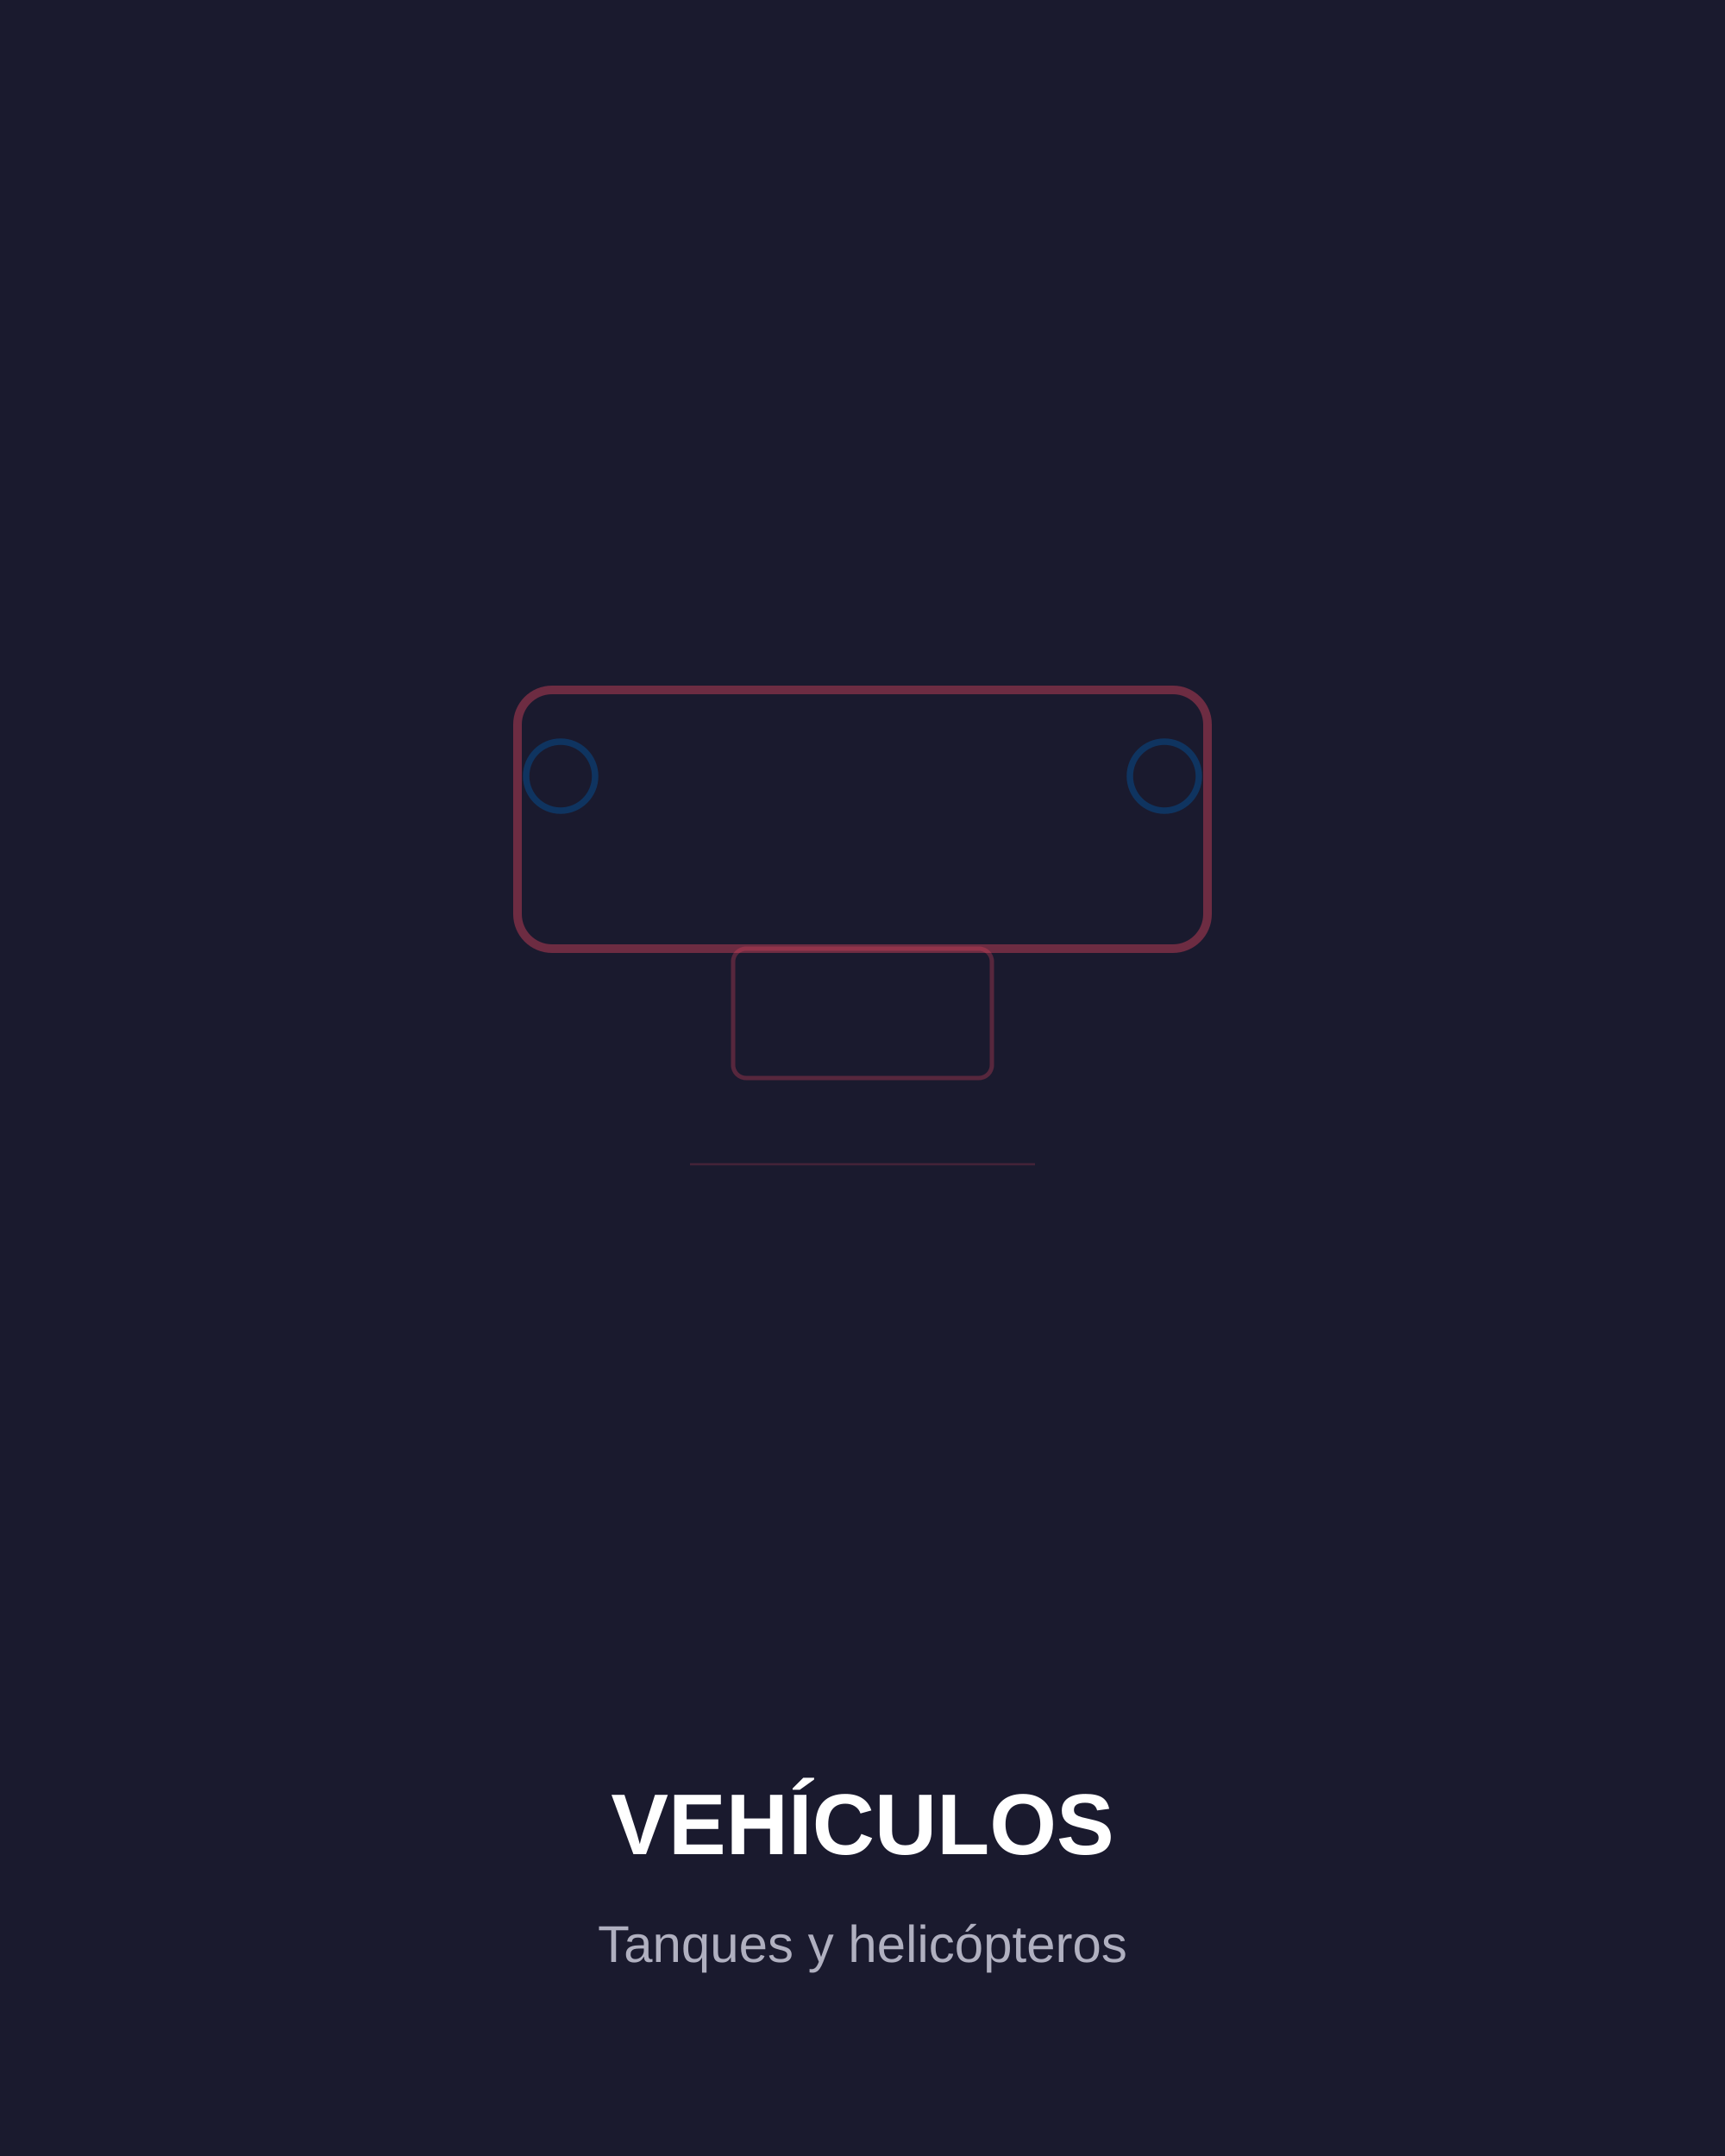
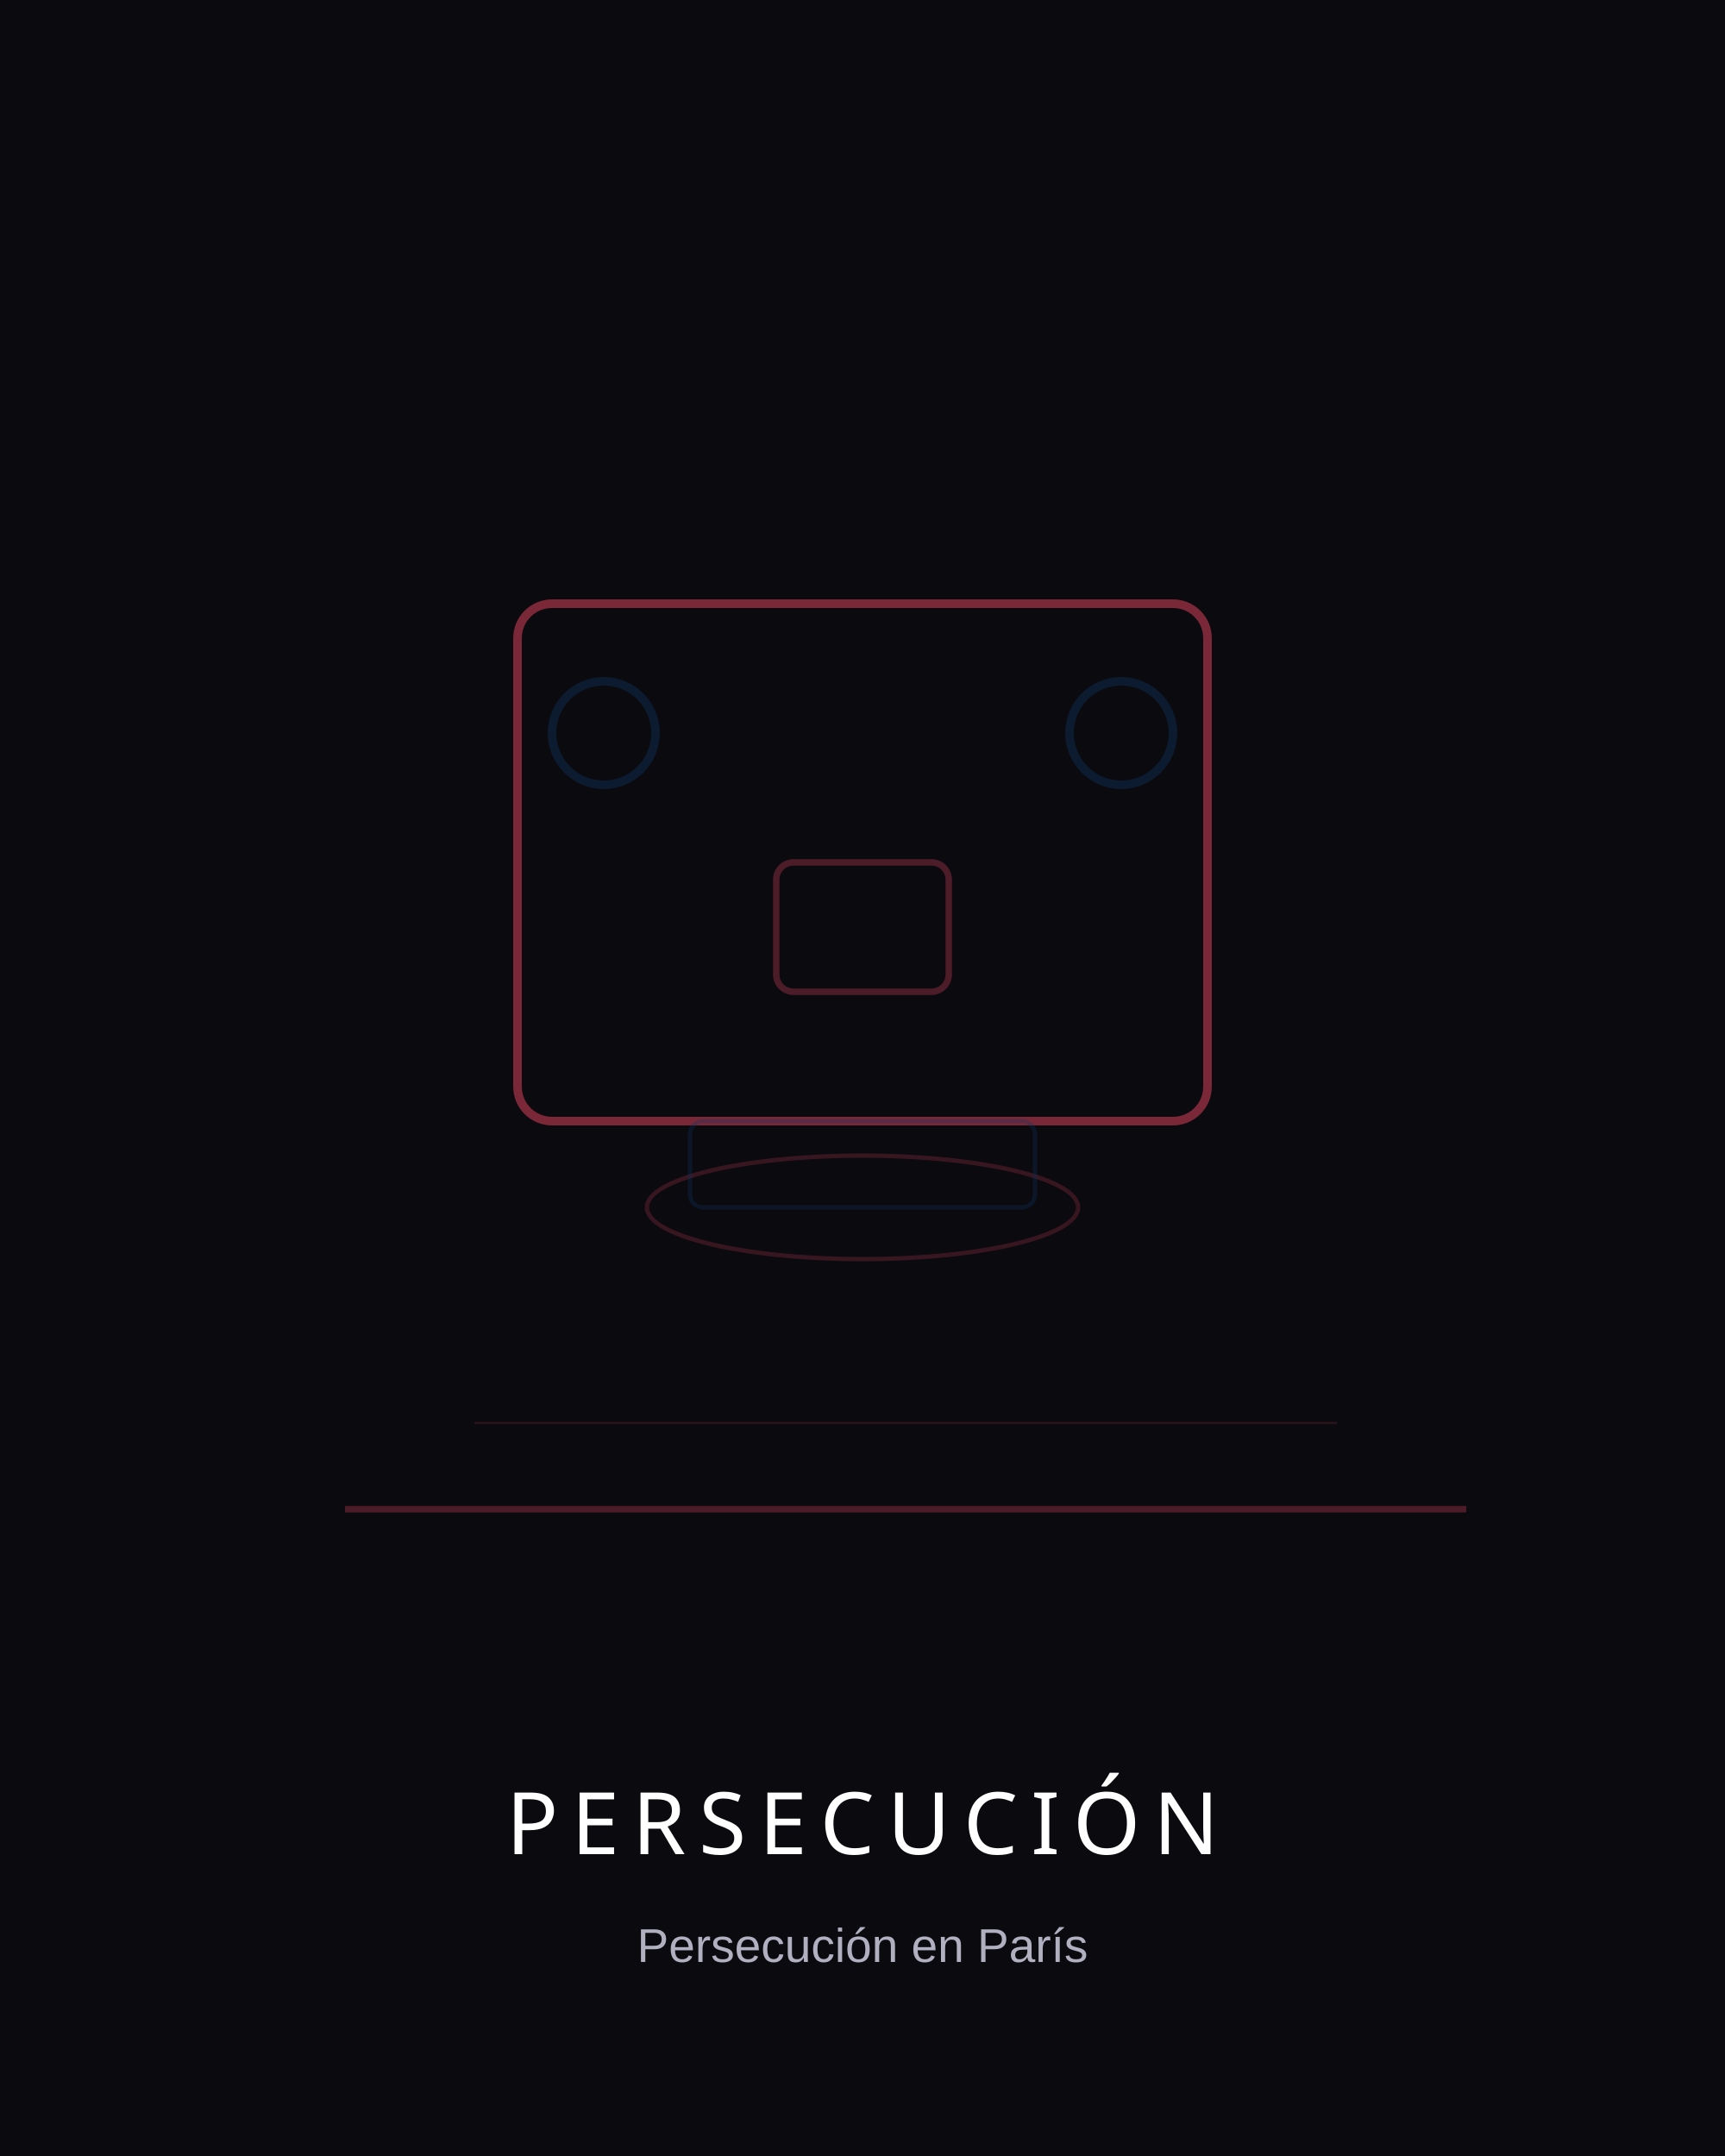
<svg xmlns="http://www.w3.org/2000/svg" viewBox="0 0 400 500" width="400" height="500">
-   <rect width="400" height="500" fill="#1a1a2e" />
-   <rect x="120" y="160" width="160" height="60" rx="8" fill="none" stroke="#e94560" stroke-width="2" opacity="0.4" />
-   <circle cx="130" cy="180" r="8" fill="none" stroke="#0f3460" stroke-width="1.5" />
-   <circle cx="270" cy="180" r="8" fill="none" stroke="#0f3460" stroke-width="1.5" />
-   <rect x="170" y="220" width="60" height="30" rx="3" fill="none" stroke="#e94560" stroke-width="1" opacity="0.3" />
-   <line x1="160" y1="270" x2="240" y2="270" stroke="#e94560" stroke-width="0.5" opacity="0.2" />
-   <text x="200" y="430" font-family="Arial, sans-serif" font-size="20" fill="white" text-anchor="middle" font-weight="bold">VEHÍCULOS</text>
-   <text x="200" y="455" font-family="Arial, sans-serif" font-size="12" fill="#b0b0c0" text-anchor="middle">Tanques y helicópteros</text>
+   <rect width="400" height="500" fill="#0a0a0f" />
+   <line x1="80" y1="350" x2="340" y2="350" stroke="#e94560" stroke-width="1.5" opacity="0.3" />
+   <line x1="110" y1="330" x2="310" y2="330" stroke="#e94560" stroke-width="0.5" opacity="0.15" />
+   <rect x="120" y="140" width="160" height="120" rx="8" fill="none" stroke="#e94560" stroke-width="2" opacity="0.5" />
+   <circle cx="140" cy="170" r="12" fill="none" stroke="#0f3460" stroke-width="2" opacity="0.4" />
+   <circle cx="260" cy="170" r="12" fill="none" stroke="#0f3460" stroke-width="2" opacity="0.4" />
+   <rect x="180" y="200" width="40" height="30" rx="4" fill="none" stroke="#e94560" stroke-width="1.5" opacity="0.3" />
+   <ellipse cx="200" cy="280" rx="50" ry="12" fill="none" stroke="#e94560" stroke-width="1" opacity="0.2" />
+   <rect x="160" y="260" width="80" height="20" rx="3" fill="none" stroke="#0f3460" stroke-width="1" opacity="0.3" />
+   <text x="200" y="430" font-family="Impact, sans-serif" font-size="20" fill="white" text-anchor="middle" letter-spacing="3">PERSECUCIÓN</text>
+   <text x="200" y="455" font-family="Arial, sans-serif" font-size="11" fill="#b0b0c0" text-anchor="middle">Persecución en París</text>
</svg>
